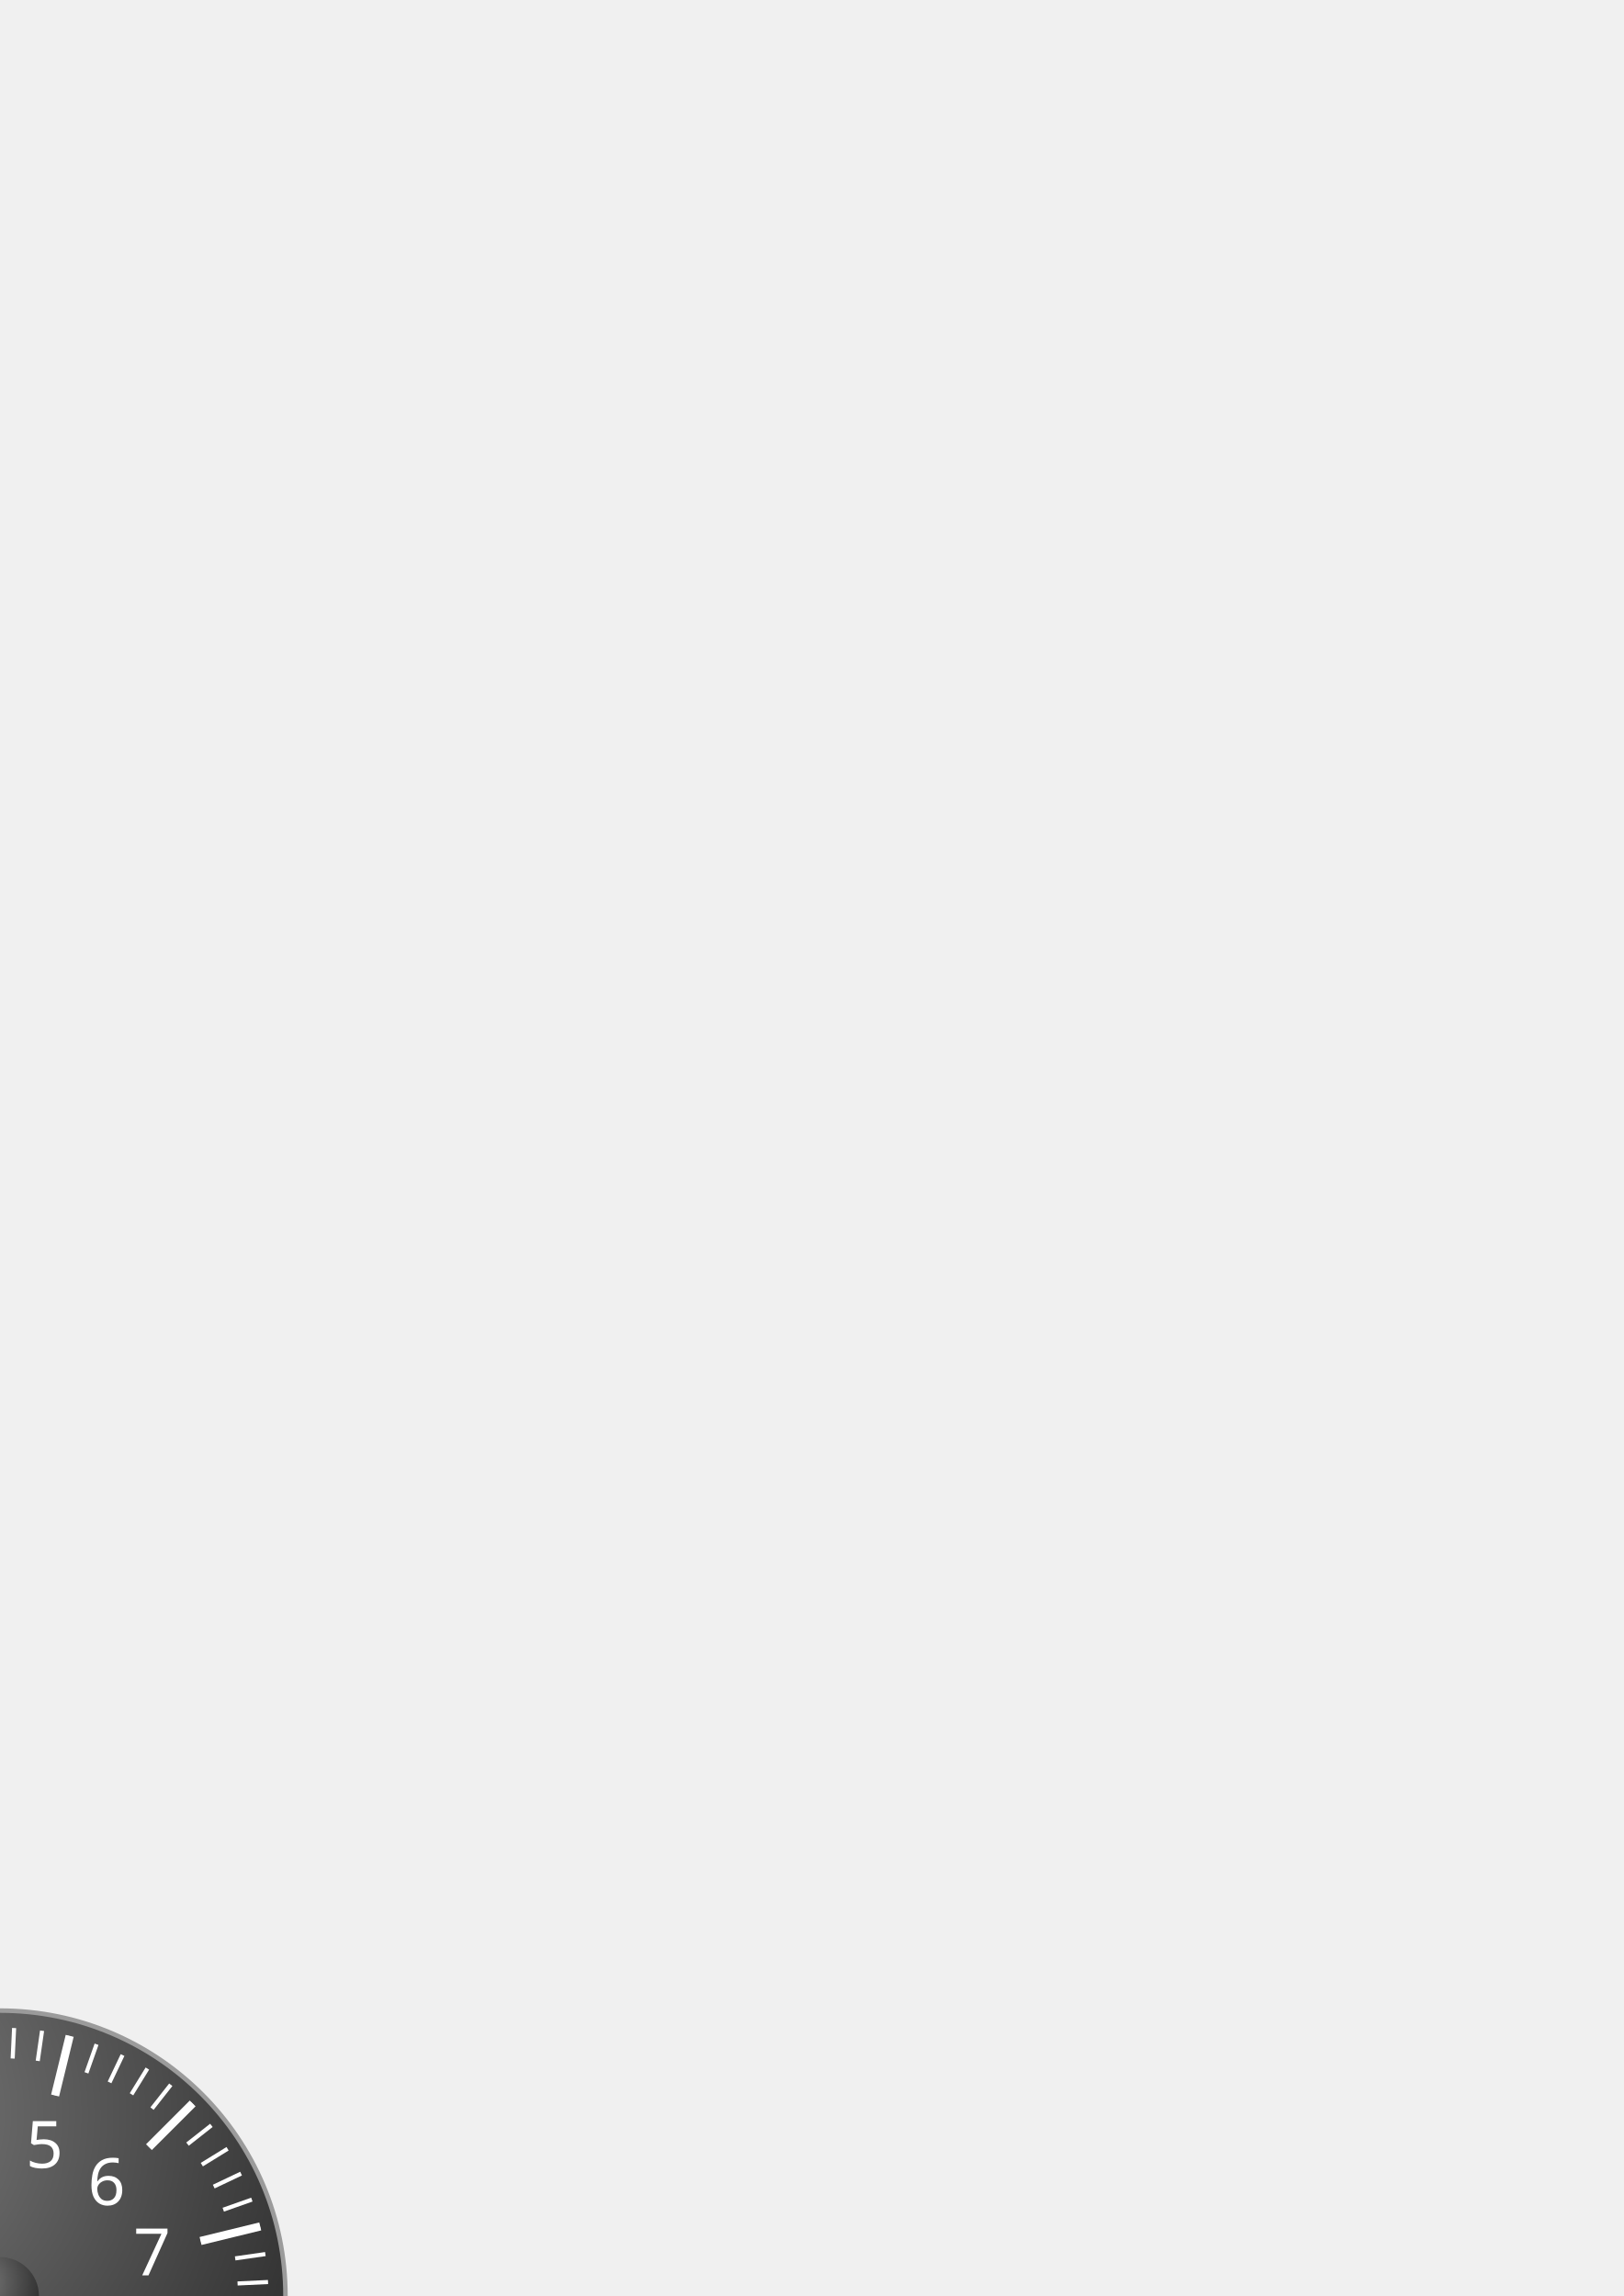
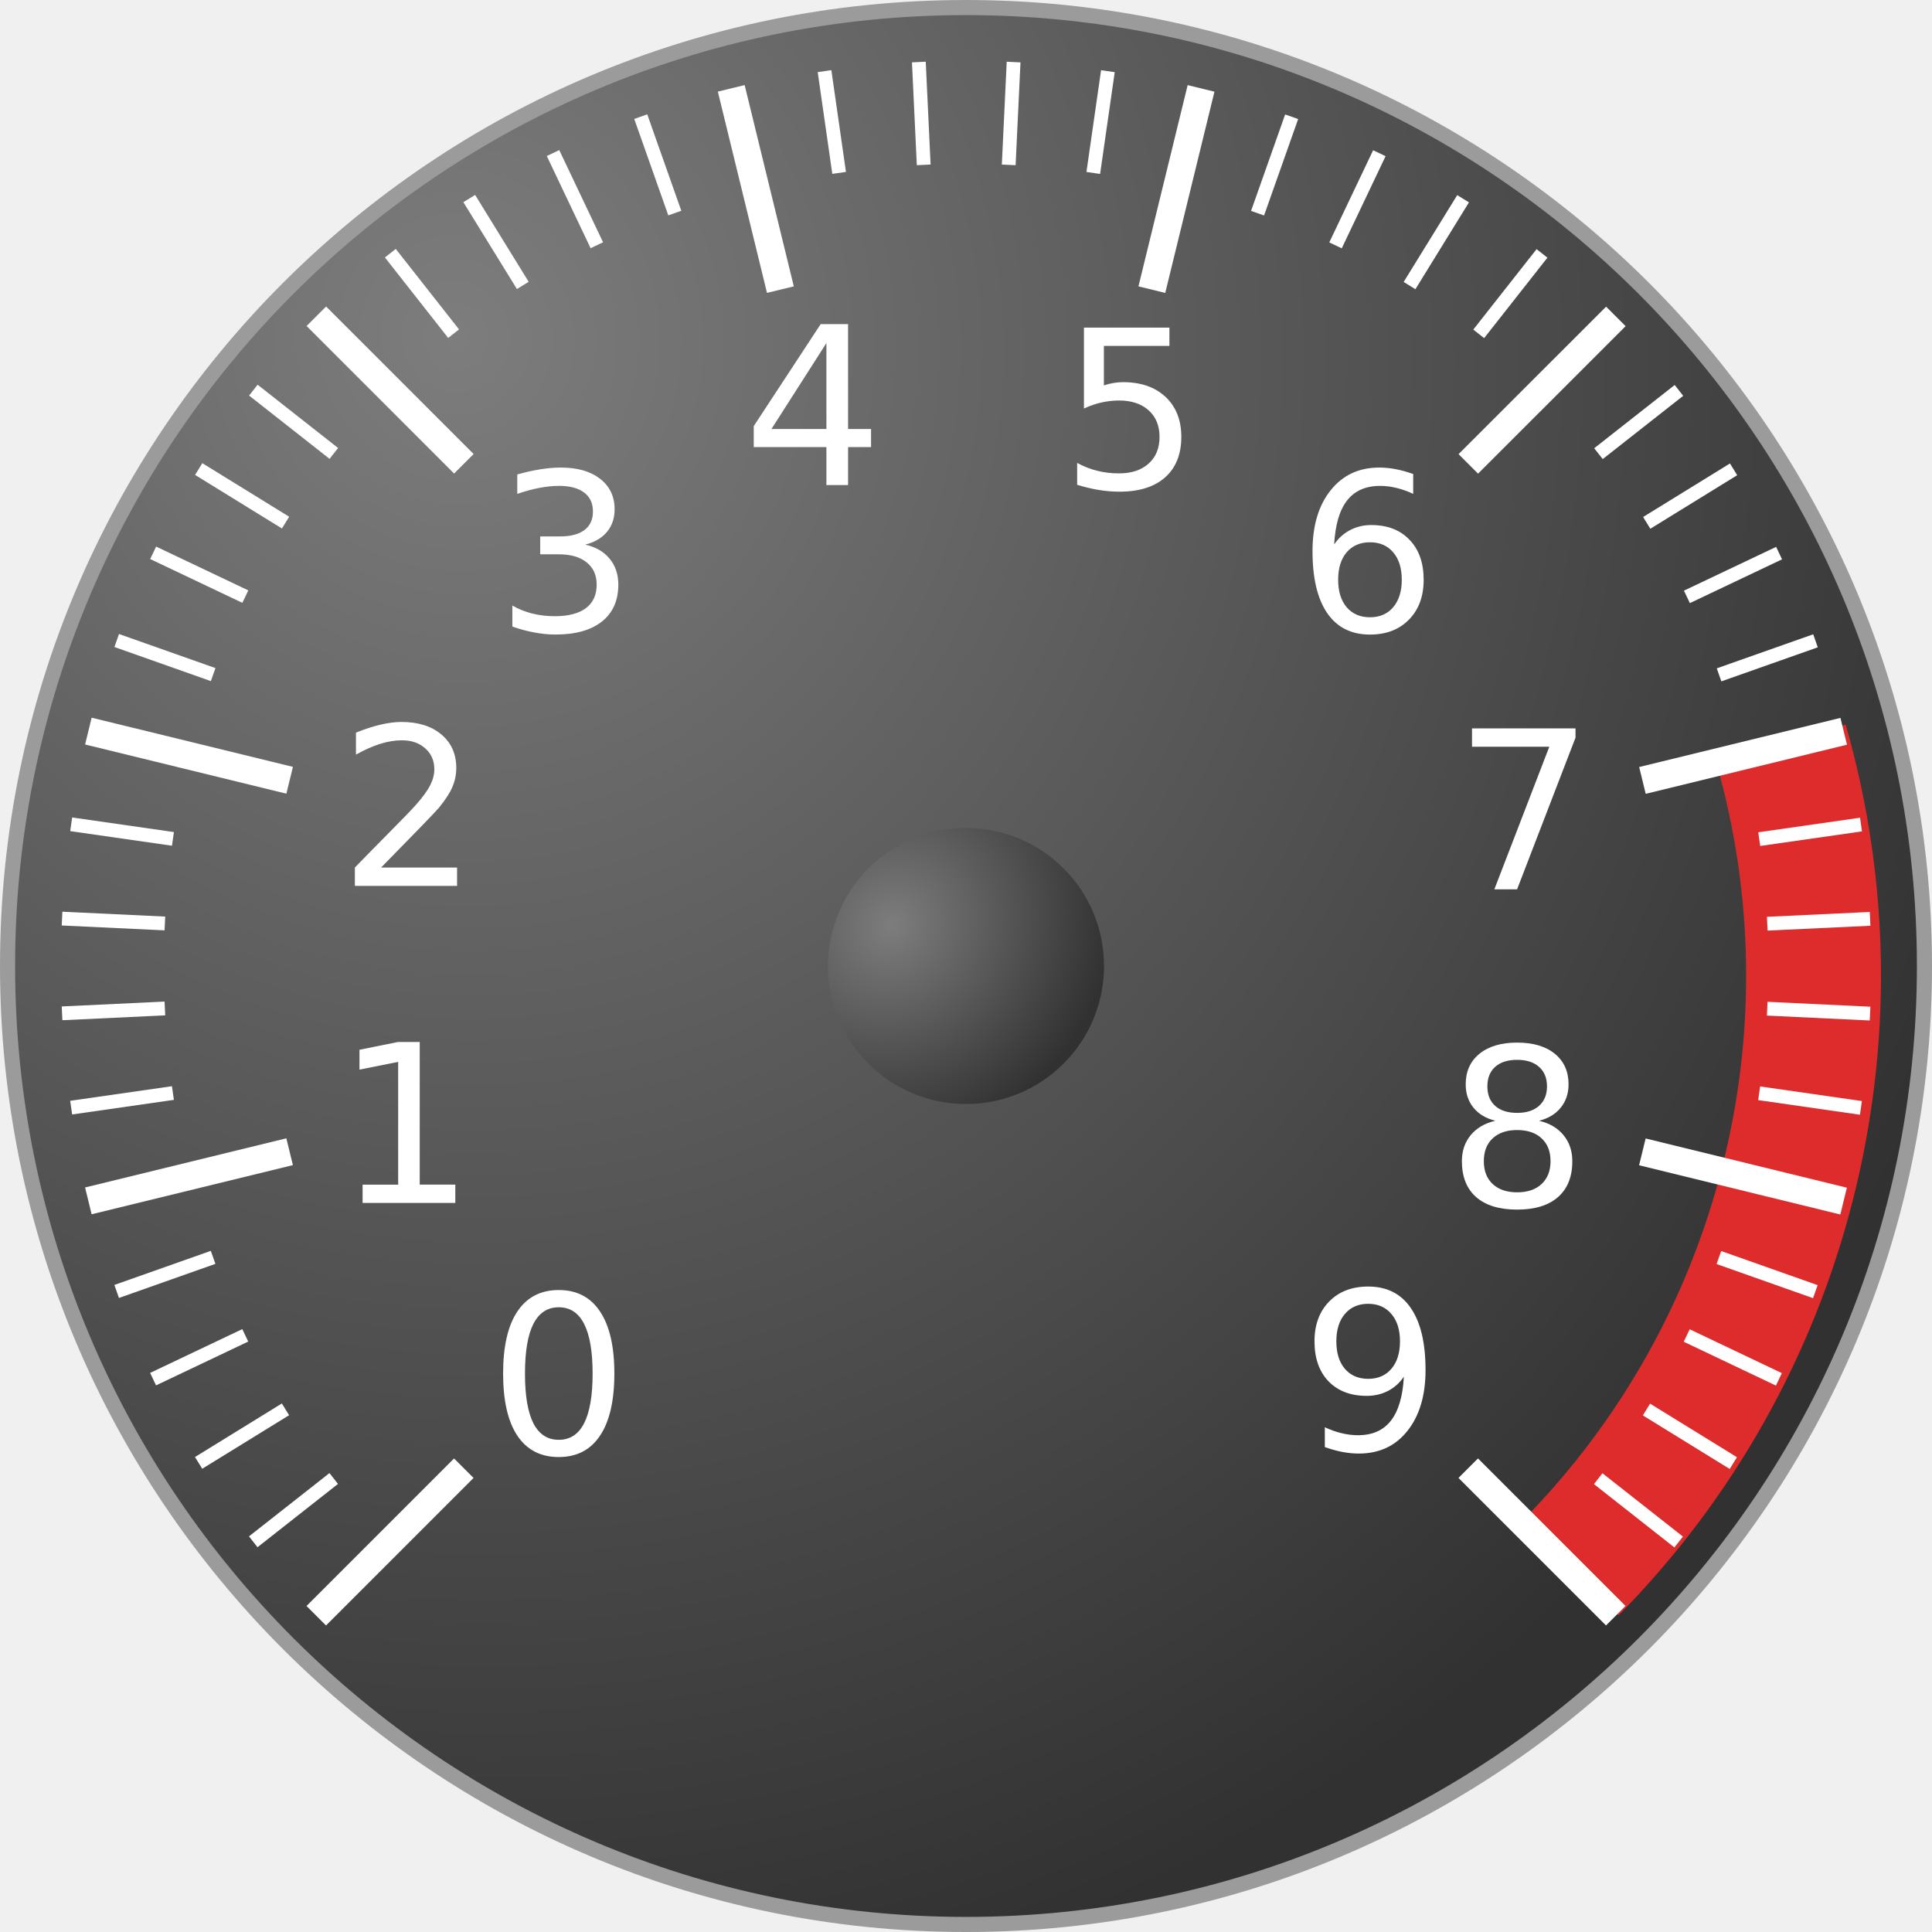
- <svg xmlns="http://www.w3.org/2000/svg" xmlns:xlink="http://www.w3.org/1999/xlink" width="793.701" height="1122.52" viewBox="0 0 210 297" version="1.1" id="svg8">
+ <svg xmlns="http://www.w3.org/2000/svg" xmlns:xlink="http://www.w3.org/1999/xlink" width="280" height="280" viewBox="0 0 74.083 74.083" version="1.1" id="svg8">
  <defs id="defs2">
    <linearGradient id="linearGradient4566">
      <stop style="stop-color:#7d7d7d;stop-opacity:1" offset="0" id="stop4562" />
      <stop style="stop-color:#313131;stop-opacity:1" offset="1" id="stop4564" />
    </linearGradient>
-     <radialGradient xlink:href="#linearGradient4566" id="radialGradient4568" cx="-1.97" cy="296.076" fx="-1.97" fy="296.076" r="5.037" gradientUnits="userSpaceOnUse" gradientTransform="matrix(1.15566,1.042781,-1.130933,1.253355,334.4052,-73.52322)" />
-     <radialGradient xlink:href="#linearGradient4566" id="radialGradient4576" cx="-21.64" cy="277.1" fx="-21.64" fy="277.1" r="37.21" gradientUnits="userSpaceOnUse" gradientTransform="matrix(0.4783502,1.698031,-1.619638,0.4562664,439.5033,183.0683)" />
+     <radialGradient xlink:href="#linearGradient4566" id="radialGradient4568" cx="-1.97" cy="296.076" fx="-1.97" fy="296.076" r="5.037" gradientUnits="userSpaceOnUse" gradientTransform="matrix(1.214043,1.095462,-1.188067,1.316673,351.299,-92.24166)" />
+     <radialGradient xlink:href="#linearGradient4566" id="radialGradient4576" cx="-21.64" cy="277.1" fx="-21.64" fy="277.1" r="37.21" gradientUnits="userSpaceOnUse" gradientTransform="matrix(0.4761799,1.690327,-1.61229,0.4541963,437.5093,183.5852)" />
  </defs>
-   <g id="layer1">
-     <circle style="fill:url(#radialGradient4576);stroke:#9b9b9b;stroke-width:0.582;stroke-miterlimit:4;stroke-dasharray:none;stroke-dashoffset:0;stroke-opacity:1;fill-opacity:1.0" id="path4558" cx="1.785321e-06" cy="297" r="36.919" />
-     <path style="fill:none;stroke:#ffffff;stroke-width:0.529;stroke-linecap:butt;stroke-linejoin:miter;stroke-opacity:1;stroke-miterlimit:4;stroke-dasharray:none" d="m -24.886,321.886 5.6,-5.6 m -8.045,2.793 3.086,-2.427 m -5.181,-0.599 3.331,-2.053 m -5.077,-1.158 3.535,-1.68 m -4.931,-1.683 3.698,-1.307 m -4.745,-2.175 7.641,-1.867 m -8.339,-1.699 3.902,-0.56 m -4.251,-3.056 3.943,-0.187 m -3.943,-3.446 3.943,0.187 m -3.593,-3.803 3.902,0.56 m -3.203,-4.126 7.64,1.867 m -6.593,-5.348 3.698,1.307 m -2.301,-4.67 3.535,1.68 m -1.788,-4.892 3.33,2.054 m -1.235,-5.08 3.086,2.427 m -0.641,-5.234 5.6,5.601 m -2.792,-8.045 2.426,3.086 m 0.6,-5.181 2.053,3.331 m 1.159,-5.076 1.68,3.535 m 1.684,-4.931 1.306,3.698 m 2.175,-4.745 1.866,7.641 m 1.7,-8.339 0.56,3.902 m 3.057,-4.251 0.186,3.943 m 3.447,-3.942 -0.187,3.943 m 3.803,-3.593 -0.561,3.902 m 4.126,-3.203 -1.868,7.64 m 5.349,-6.592 -1.307,3.698 m 4.67,-2.3 -1.681,3.534 m 4.892,-1.788 -2.054,3.33 m 5.08,-1.234 -2.427,3.085 m 5.234,-0.64 -5.601,5.599 m 8.045,-2.791 -3.086,2.426 m 5.181,0.601 -3.331,2.053 m 5.076,1.159 -3.535,1.679 m 4.931,1.684 -3.698,1.306 m 4.745,2.175 -7.641,1.865 m 8.339,1.7 -3.902,0.559 m 4.25,3.057 -3.943,0.186 m 3.942,3.447 -3.943,-0.188 m 3.593,3.804 -3.902,-0.561 m 3.202,4.126 -7.64,-1.869 m 6.592,5.35 -3.698,-1.308 m 2.3,4.671 -3.534,-1.681 m 1.787,4.892 -3.33,-2.054 m 1.234,5.08 -3.085,-2.428 m 0.647,5.227 -5.6,-5.6" id="path32" />
+   <g id="layer1" transform="translate(37.04167,-259.9583)">
+     <circle style="fill:url(#radialGradient4576);fill-opacity:1;stroke:#9b9b9b;stroke-width:0.579;stroke-miterlimit:4;stroke-dasharray:none;stroke-dashoffset:0;stroke-opacity:1" id="path4558" cx="-2.8033131e-15" cy="297" r="36.752" />
+     <path style="fill:none;stroke:#de2c2c;stroke-width:5.17;stroke-miterlimit:4;stroke-dasharray:none;stroke-opacity:1" id="path910" d="M 31.246,288.456 A 32.34,32.34 0 0 1 23.186,320.078" />
+     <path style="fill:none;stroke:#ffffff;stroke-width:0.529;stroke-linecap:butt;stroke-linejoin:miter;stroke-miterlimit:4;stroke-dasharray:none;stroke-opacity:1" d="m -24.886,321.886 5.6,-5.6 m -8.045,2.793 3.086,-2.427 m -5.181,-0.599 3.331,-2.053 m -5.077,-1.158 3.535,-1.68 m -4.931,-1.683 3.698,-1.307 m -4.745,-2.175 7.641,-1.867 m -8.339,-1.699 3.902,-0.56 m -4.251,-3.056 3.943,-0.187 m -3.943,-3.446 3.943,0.187 m -3.593,-3.803 3.902,0.56 m -3.203,-4.126 7.64,1.867 m -6.593,-5.348 3.698,1.307 m -2.301,-4.67 3.535,1.68 m -1.788,-4.892 3.33,2.054 m -1.235,-5.08 3.086,2.427 m -0.641,-5.234 5.6,5.601 m -2.792,-8.045 2.426,3.086 m 0.6,-5.181 2.053,3.331 m 1.159,-5.076 1.68,3.535 m 1.684,-4.931 1.306,3.698 m 2.175,-4.745 1.866,7.641 m 1.7,-8.339 0.56,3.902 m 3.057,-4.251 0.186,3.943 m 3.447,-3.942 -0.187,3.943 m 3.803,-3.593 -0.561,3.902 m 4.126,-3.203 -1.868,7.64 m 5.349,-6.592 -1.307,3.698 m 4.67,-2.3 -1.681,3.534 m 4.892,-1.788 -2.054,3.33 m 5.08,-1.234 -2.427,3.085 m 5.234,-0.64 -5.601,5.599 m 8.045,-2.791 -3.086,2.426 m 5.181,0.601 -3.331,2.053 m 5.076,1.159 -3.535,1.679 m 4.931,1.684 -3.698,1.306 m 4.745,2.175 -7.641,1.865 m 8.339,1.7 -3.902,0.559 m 4.25,3.057 -3.943,0.186 m 3.942,3.447 -3.943,-0.188 m 3.593,3.804 -3.902,-0.561 m 3.202,4.126 -7.64,-1.869 m 6.592,5.35 -3.698,-1.308 m 2.3,4.671 -3.534,-1.681 m 1.787,4.892 -3.33,-2.054 m 1.234,5.08 -3.085,-2.428 m 0.647,5.227 -5.6,-5.6" id="path32" />
    <path style="fill:none;stroke:#ffffff;stroke-width:1.058;stroke-linecap:butt;stroke-linejoin:miter;stroke-miterlimit:4;stroke-dasharray:none;stroke-opacity:1" d="m -24.914,321.914 5.657,-5.657 m -14.397,-10.251 7.718,-1.885 m -7.717,-16.129 7.718,1.886 m 1.024,-17.793 5.656,5.657 m 10.253,-14.396 1.885,7.718 m 16.13,-7.716 -1.887,7.717 m 17.793,1.026 -5.658,5.655 m 14.395,10.254 -7.718,1.884 m 7.714,16.131 -7.717,-1.888 m -1.02,17.786 -5.657,-5.657" id="path32-5" />
    <path style="fill:none;stroke:none;stroke-width:1.033;stroke-miterlimit:4;stroke-dasharray:none;stroke-opacity:1" id="path4531" d="m -22.085,319.085 a 31.234,31.234 0 0 1 1e-6,-44.171 31.234,31.234 0 0 1 44.171,0 31.234,31.234 0 0 1 0,44.171" />
-     <circle style="fill:url(#radialGradient4568);fill-opacity:1;stroke:none;stroke-width:0.509;stroke-miterlimit:4;stroke-dasharray:none;stroke-dashoffset:0;stroke-opacity:1" id="path4560" cx="-8.3423373e-08" cy="297" r="5.037" />
-     <circle style="fill:none;fill-opacity:1;stroke:none;stroke-width:0.759;stroke-miterlimit:4;stroke-dasharray:none;stroke-dashoffset:0;stroke-opacity:1" id="path4596" cx="2.3554242e-07" cy="297" r="23.433" />
-     <text xml:space="preserve" style="font-style:normal;font-variant:normal;font-weight:normal;font-stretch:normal;font-size:8.467px;line-height:1.25;font-family:sans-serif;-inkscape-font-specification:'sans-serif, Normal';font-variant-ligatures:normal;font-variant-caps:normal;font-variant-numeric:normal;font-feature-settings:normal;text-align:start;letter-spacing:0px;word-spacing:0px;writing-mode:lr-tb;text-anchor:start;fill:#ffffff;fill-opacity:1;stroke:none;stroke-width:0.265" x="-17.105" y="315.308" id="text4604">
-       <tspan id="tspan4602" x="-17.105" y="315.308" style="fill:#ffffff;stroke-width:0.265">0</tspan>
-     </text>
-     <text xml:space="preserve" style="font-style:normal;font-variant:normal;font-weight:normal;font-stretch:normal;font-size:8.467px;line-height:1.25;font-family:sans-serif;-inkscape-font-specification:'sans-serif, Normal';font-variant-ligatures:normal;font-variant-caps:normal;font-variant-numeric:normal;font-feature-settings:normal;text-align:start;letter-spacing:0px;word-spacing:0px;writing-mode:lr-tb;text-anchor:start;fill:#ffffff;fill-opacity:1;stroke:none;stroke-width:0.265" x="-23.119" y="305.82" id="text4608">
-       <tspan id="tspan4606" x="-23.119" y="305.82" style="fill:#ffffff;stroke-width:0.265">1</tspan>
-     </text>
-     <text xml:space="preserve" style="font-style:normal;font-variant:normal;font-weight:normal;font-stretch:normal;font-size:8.467px;line-height:1.25;font-family:sans-serif;-inkscape-font-specification:'sans-serif, Normal';font-variant-ligatures:normal;font-variant-caps:normal;font-variant-numeric:normal;font-feature-settings:normal;text-align:start;letter-spacing:0px;word-spacing:0px;writing-mode:lr-tb;text-anchor:start;fill:#ffffff;fill-opacity:1;stroke:none;stroke-width:0.265" x="-22.852" y="294.194" id="text4612">
-       <tspan id="tspan4610" x="-22.852" y="294.194" style="fill:#ffffff;stroke-width:0.265">2</tspan>
-     </text>
-     <text xml:space="preserve" style="font-style:normal;font-variant:normal;font-weight:normal;font-stretch:normal;font-size:8.467px;line-height:1.25;font-family:sans-serif;-inkscape-font-specification:'sans-serif, Normal';font-variant-ligatures:normal;font-variant-caps:normal;font-variant-numeric:normal;font-feature-settings:normal;text-align:start;letter-spacing:0px;word-spacing:0px;writing-mode:lr-tb;text-anchor:start;fill:#ffffff;fill-opacity:1;stroke:none;stroke-width:0.265" x="-17.239" y="285.641" id="text4616">
-       <tspan id="tspan4614" x="-17.239" y="285.641" style="fill:#ffffff;stroke-width:0.265">3</tspan>
-     </text>
-     <text xml:space="preserve" style="font-style:normal;font-variant:normal;font-weight:normal;font-stretch:normal;font-size:8.467px;line-height:1.25;font-family:sans-serif;-inkscape-font-specification:'sans-serif, Normal';font-variant-ligatures:normal;font-variant-caps:normal;font-variant-numeric:normal;font-feature-settings:normal;text-align:start;letter-spacing:0px;word-spacing:0px;writing-mode:lr-tb;text-anchor:start;fill:#ffffff;fill-opacity:1;stroke:none;stroke-width:0.265" x="-8.419" y="279.895" id="text4620">
-       <tspan id="tspan4618" x="-8.419" y="279.895" style="fill:#ffffff;stroke-width:0.265">4</tspan>
-     </text>
-     <text xml:space="preserve" style="font-style:normal;font-variant:normal;font-weight:normal;font-stretch:normal;font-size:8.467px;line-height:1.25;font-family:sans-serif;-inkscape-font-specification:'sans-serif, Normal';font-variant-ligatures:normal;font-variant-caps:normal;font-variant-numeric:normal;font-feature-settings:normal;text-align:start;letter-spacing:0px;word-spacing:0px;writing-mode:lr-tb;text-anchor:start;fill:#ffffff;fill-opacity:1;stroke:none;stroke-width:0.265" x="3.341" y="280.429" id="text4624">
-       <tspan id="tspan4622" x="3.341" y="280.429" style="fill:#ffffff;stroke-width:0.265">5</tspan>
-     </text>
-     <text xml:space="preserve" style="font-style:normal;font-variant:normal;font-weight:normal;font-stretch:normal;font-size:8.467px;line-height:1.25;font-family:sans-serif;-inkscape-font-specification:'sans-serif, Normal';font-variant-ligatures:normal;font-variant-caps:normal;font-variant-numeric:normal;font-feature-settings:normal;text-align:start;letter-spacing:0px;word-spacing:0px;writing-mode:lr-tb;text-anchor:start;fill:#ffffff;fill-opacity:1;stroke:none;stroke-width:0.265" x="11.359" y="285.24" id="text4628">
-       <tspan id="tspan4626" x="11.359" y="285.24" style="fill:#ffffff;stroke-width:0.265">6</tspan>
-     </text>
-     <text xml:space="preserve" style="font-style:normal;font-variant:normal;font-weight:normal;font-stretch:normal;font-size:8.467px;line-height:1.25;font-family:sans-serif;-inkscape-font-specification:'sans-serif, Normal';font-variant-ligatures:normal;font-variant-caps:normal;font-variant-numeric:normal;font-feature-settings:normal;text-align:start;letter-spacing:0px;word-spacing:0px;writing-mode:lr-tb;text-anchor:start;fill:#ffffff;fill-opacity:1;stroke:none;stroke-width:0.265" x="17.239" y="294.327" id="text4632">
-       <tspan id="tspan4630" x="17.239" y="294.327" style="fill:#ffffff;stroke-width:0.265">7</tspan>
-     </text>
-     <text xml:space="preserve" style="font-style:normal;font-variant:normal;font-weight:normal;font-stretch:normal;font-size:8.467px;line-height:1.25;font-family:sans-serif;-inkscape-font-specification:'sans-serif, Normal';font-variant-ligatures:normal;font-variant-caps:normal;font-variant-numeric:normal;font-feature-settings:normal;text-align:start;letter-spacing:0px;word-spacing:0px;writing-mode:lr-tb;text-anchor:start;fill:#ffffff;fill-opacity:1;stroke:none;stroke-width:0.265" x="17.64" y="305.953" id="text4636">
-       <tspan id="tspan4634" x="17.64" y="305.953" style="fill:#ffffff;stroke-width:0.265">8</tspan>
-     </text>
-     <text xml:space="preserve" style="font-style:normal;font-variant:normal;font-weight:normal;font-stretch:normal;font-size:8.467px;line-height:1.25;font-family:sans-serif;-inkscape-font-specification:'sans-serif, Normal';font-variant-ligatures:normal;font-variant-caps:normal;font-variant-numeric:normal;font-feature-settings:normal;text-align:start;letter-spacing:0px;word-spacing:0px;writing-mode:lr-tb;text-anchor:start;fill:#ffffff;fill-opacity:1;stroke:none;stroke-width:0.265" x="12.294" y="314.907" id="text4640">
-       <tspan id="tspan4638" x="12.294" y="314.907" style="fill:#ffffff;stroke-width:0.265">9</tspan>
-     </text>
+     <circle style="fill:url(#radialGradient4568);fill-opacity:1;stroke:none;stroke-width:0.535;stroke-miterlimit:4;stroke-dasharray:none;stroke-dashoffset:0;stroke-opacity:1" id="path4560" cx="-1.7283034e-07" cy="297" r="5.292" />
+     <circle style="fill:none;fill-opacity:1;stroke:none;stroke-width:0.717;stroke-miterlimit:4;stroke-dasharray:none;stroke-dashoffset:0;stroke-opacity:1" id="path4596" cx="-9.4314521e-07" cy="297" r="22.131" />
+     <g aria-label="0" style="font-style:normal;font-variant:normal;font-weight:normal;font-stretch:normal;font-size:8.467px;line-height:1.25;font-family:sans-serif;-inkscape-font-specification:'sans-serif, Normal';font-variant-ligatures:normal;font-variant-caps:normal;font-variant-numeric:normal;font-feature-settings:normal;text-align:start;letter-spacing:0px;word-spacing:0px;writing-mode:lr-tb;text-anchor:start;fill:#ffffff;fill-opacity:1;stroke:none;stroke-width:0.265" id="text4604">
+       <path d="m -15.617,310.086 q -0.645,0 -0.972,0.637 -0.322,0.633 -0.322,1.906 0,1.269 0.322,1.906 0.327,0.633 0.972,0.633 0.649,0 0.972,-0.633 0.327,-0.637 0.327,-1.906 0,-1.273 -0.327,-1.906 -0.322,-0.637 -0.972,-0.637 z m 0,-0.661 q 1.038,0 1.583,0.823 0.55,0.819 0.55,2.381 0,1.559 -0.55,2.381 -0.546,0.819 -1.583,0.819 -1.038,0 -1.587,-0.819 -0.546,-0.823 -0.546,-2.381 0,-1.563 0.546,-2.381 0.55,-0.823 1.587,-0.823 z" style="fill:#ffffff;stroke-width:0.265" id="path939" />
+     </g>
+     <g aria-label="1" style="font-style:normal;font-variant:normal;font-weight:normal;font-stretch:normal;font-size:8.467px;line-height:1.25;font-family:sans-serif;-inkscape-font-specification:'sans-serif, Normal';font-variant-ligatures:normal;font-variant-caps:normal;font-variant-numeric:normal;font-feature-settings:normal;text-align:start;letter-spacing:0px;word-spacing:0px;writing-mode:lr-tb;text-anchor:start;fill:#ffffff;fill-opacity:1;stroke:none;stroke-width:0.265" id="text4608">
+       <path d="m -23.138,305.384 h 1.364 v -4.709 l -1.484,0.298 v -0.761 l 1.476,-0.298 h 0.835 v 5.469 h 1.364 v 0.703 h -3.555 z" style="fill:#ffffff;stroke-width:0.265" id="path936" />
+     </g>
+     <g aria-label="2" style="font-style:normal;font-variant:normal;font-weight:normal;font-stretch:normal;font-size:8.467px;line-height:1.25;font-family:sans-serif;-inkscape-font-specification:'sans-serif, Normal';font-variant-ligatures:normal;font-variant-caps:normal;font-variant-numeric:normal;font-feature-settings:normal;text-align:start;letter-spacing:0px;word-spacing:0px;writing-mode:lr-tb;text-anchor:start;fill:#ffffff;fill-opacity:1;stroke:none;stroke-width:0.265" id="text4612">
+       <path d="m -22.43,293.224 h 2.915 v 0.703 h -3.919 v -0.703 q 0.475,-0.492 1.294,-1.319 0.823,-0.831 1.034,-1.071 0.401,-0.451 0.558,-0.761 0.161,-0.314 0.161,-0.616 0,-0.492 -0.347,-0.802 -0.343,-0.31 -0.897,-0.31 -0.393,0 -0.831,0.136 -0.434,0.136 -0.93,0.413 v -0.843 q 0.504,-0.203 0.943,-0.306 0.438,-0.103 0.802,-0.103 0.959,0 1.53,0.48 0.571,0.48 0.571,1.282 0,0.38 -0.145,0.723 -0.141,0.339 -0.517,0.802 -0.103,0.12 -0.657,0.695 -0.554,0.571 -1.563,1.6 z" style="fill:#ffffff;stroke-width:0.265" id="path933" />
+     </g>
+     <g aria-label="3" style="font-style:normal;font-variant:normal;font-weight:normal;font-stretch:normal;font-size:8.467px;line-height:1.25;font-family:sans-serif;-inkscape-font-specification:'sans-serif, Normal';font-variant-ligatures:normal;font-variant-caps:normal;font-variant-numeric:normal;font-feature-settings:normal;text-align:start;letter-spacing:0px;word-spacing:0px;writing-mode:lr-tb;text-anchor:start;fill:#ffffff;fill-opacity:1;stroke:none;stroke-width:0.265" id="text4616">
+       <path d="m -14.605,280.843 q 0.599,0.128 0.934,0.533 0.339,0.405 0.339,1 0,0.914 -0.628,1.414 -0.628,0.5 -1.786,0.5 -0.389,0 -0.802,-0.079 -0.409,-0.074 -0.847,-0.227 v -0.806 q 0.347,0.203 0.761,0.306 0.413,0.103 0.864,0.103 0.785,0 1.195,-0.31 0.413,-0.31 0.413,-0.901 0,-0.546 -0.384,-0.852 -0.38,-0.31 -1.062,-0.31 h -0.719 v -0.686 h 0.752 q 0.616,0 0.943,-0.244 0.327,-0.248 0.327,-0.711 0,-0.475 -0.339,-0.728 -0.335,-0.256 -0.963,-0.256 -0.343,0 -0.736,0.074 -0.393,0.074 -0.864,0.232 v -0.744 q 0.475,-0.132 0.889,-0.198 0.418,-0.066 0.785,-0.066 0.951,0 1.505,0.434 0.554,0.43 0.554,1.166 0,0.513 -0.294,0.868 -0.294,0.351 -0.835,0.488 z" style="fill:#ffffff;stroke-width:0.265" id="path930" />
+     </g>
+     <g aria-label="4" style="font-style:normal;font-variant:normal;font-weight:normal;font-stretch:normal;font-size:8.467px;line-height:1.25;font-family:sans-serif;-inkscape-font-specification:'sans-serif, Normal';font-variant-ligatures:normal;font-variant-caps:normal;font-variant-numeric:normal;font-feature-settings:normal;text-align:start;letter-spacing:0px;word-spacing:0px;writing-mode:lr-tb;text-anchor:start;fill:#ffffff;fill-opacity:1;stroke:none;stroke-width:0.265" id="text4620">
+       <path d="m -5.353,273.114 -2.108,3.295 h 2.108 z m -0.219,-0.728 h 1.05 v 4.022 h 0.881 v 0.695 h -0.881 v 1.455 h -0.831 v -1.455 h -2.786 v -0.806 z" style="fill:#ffffff;stroke-width:0.265" id="path927" />
+     </g>
+     <g aria-label="5" style="font-style:normal;font-variant:normal;font-weight:normal;font-stretch:normal;font-size:8.467px;line-height:1.25;font-family:sans-serif;-inkscape-font-specification:'sans-serif, Normal';font-variant-ligatures:normal;font-variant-caps:normal;font-variant-numeric:normal;font-feature-settings:normal;text-align:start;letter-spacing:0px;word-spacing:0px;writing-mode:lr-tb;text-anchor:start;fill:#ffffff;fill-opacity:1;stroke:none;stroke-width:0.265" id="text4624">
+       <path d="m 4.522,272.52 h 3.278 v 0.703 H 5.287 v 1.513 q 0.182,-0.062 0.364,-0.091 0.182,-0.033 0.364,-0.033 1.034,0 1.637,0.566 0.604,0.566 0.604,1.534 0,0.996 -0.62,1.55 -0.62,0.55 -1.749,0.55 -0.389,0 -0.794,-0.066 -0.401,-0.066 -0.831,-0.198 v -0.839 q 0.372,0.203 0.769,0.302 0.397,0.099 0.839,0.099 0.715,0 1.133,-0.376 0.418,-0.376 0.418,-1.021 0,-0.645 -0.418,-1.021 -0.418,-0.376 -1.133,-0.376 -0.335,0 -0.67,0.074 -0.331,0.074 -0.678,0.232 z" style="fill:#ffffff;stroke-width:0.265" id="path924" />
+     </g>
+     <g aria-label="6" style="font-style:normal;font-variant:normal;font-weight:normal;font-stretch:normal;font-size:8.467px;line-height:1.25;font-family:sans-serif;-inkscape-font-specification:'sans-serif, Normal';font-variant-ligatures:normal;font-variant-caps:normal;font-variant-numeric:normal;font-feature-settings:normal;text-align:start;letter-spacing:0px;word-spacing:0px;writing-mode:lr-tb;text-anchor:start;fill:#ffffff;fill-opacity:1;stroke:none;stroke-width:0.265" id="text4628">
+       <path d="m 15.49,280.752 q -0.562,0 -0.893,0.384 -0.327,0.384 -0.327,1.054 0,0.666 0.327,1.054 0.331,0.384 0.893,0.384 0.562,0 0.889,-0.384 0.331,-0.389 0.331,-1.054 0,-0.67 -0.331,-1.054 -0.327,-0.384 -0.889,-0.384 z m 1.658,-2.617 v 0.761 q -0.314,-0.149 -0.637,-0.227 -0.318,-0.079 -0.633,-0.079 -0.827,0 -1.265,0.558 -0.434,0.558 -0.496,1.687 0.244,-0.36 0.612,-0.55 0.368,-0.194 0.81,-0.194 0.93,0 1.468,0.566 0.542,0.562 0.542,1.534 0,0.951 -0.562,1.525 -0.562,0.575 -1.497,0.575 -1.071,0 -1.637,-0.819 -0.566,-0.823 -0.566,-2.381 0,-1.463 0.695,-2.332 0.695,-0.872 1.864,-0.872 0.314,0 0.633,0.062 0.322,0.062 0.67,0.186 z" style="fill:#ffffff;stroke-width:0.265" id="path921" />
+     </g>
+     <g aria-label="7" style="font-style:normal;font-variant:normal;font-weight:normal;font-stretch:normal;font-size:8.467px;line-height:1.25;font-family:sans-serif;-inkscape-font-specification:'sans-serif, Normal';font-variant-ligatures:normal;font-variant-caps:normal;font-variant-numeric:normal;font-feature-settings:normal;text-align:start;letter-spacing:0px;word-spacing:0px;writing-mode:lr-tb;text-anchor:start;fill:#ffffff;fill-opacity:1;stroke:none;stroke-width:0.265" id="text4632">
+       <path d="m 19.403,287.888 h 3.969 v 0.356 l -2.241,5.817 h -0.872 l 2.108,-5.469 h -2.964 z" style="fill:#ffffff;stroke-width:0.265" id="path918" />
+     </g>
+     <g aria-label="8" style="font-style:normal;font-variant:normal;font-weight:normal;font-stretch:normal;font-size:8.467px;line-height:1.25;font-family:sans-serif;-inkscape-font-specification:'sans-serif, Normal';font-variant-ligatures:normal;font-variant-caps:normal;font-variant-numeric:normal;font-feature-settings:normal;text-align:start;letter-spacing:0px;word-spacing:0px;writing-mode:lr-tb;text-anchor:start;fill:#ffffff;fill-opacity:1;stroke:none;stroke-width:0.265" id="text4636">
+       <path d="m 21.133,303.29 q -0.595,0 -0.938,0.318 -0.339,0.318 -0.339,0.876 0,0.558 0.339,0.876 0.343,0.318 0.938,0.318 0.595,0 0.938,-0.318 0.343,-0.322 0.343,-0.876 0,-0.558 -0.343,-0.876 -0.339,-0.318 -0.938,-0.318 z m -0.835,-0.356 q -0.537,-0.132 -0.839,-0.5 -0.298,-0.368 -0.298,-0.897 0,-0.74 0.525,-1.17 0.529,-0.43 1.447,-0.43 0.922,0 1.447,0.43 0.525,0.43 0.525,1.17 0,0.529 -0.302,0.897 -0.298,0.368 -0.831,0.5 0.604,0.141 0.938,0.55 0.339,0.409 0.339,1 0,0.897 -0.55,1.377 -0.546,0.48 -1.567,0.48 -1.021,0 -1.571,-0.48 -0.546,-0.48 -0.546,-1.377 0,-0.591 0.339,-1 0.339,-0.409 0.943,-0.55 z m -0.306,-1.319 q 0,0.48 0.298,0.748 0.302,0.269 0.843,0.269 0.537,0 0.839,-0.269 0.306,-0.269 0.306,-0.748 0,-0.48 -0.306,-0.748 -0.302,-0.269 -0.839,-0.269 -0.542,0 -0.843,0.269 -0.298,0.269 -0.298,0.748 z" style="fill:#ffffff;stroke-width:0.265" id="path915" />
+     </g>
+     <g aria-label="9" style="font-style:normal;font-variant:normal;font-weight:normal;font-stretch:normal;font-size:8.467px;line-height:1.25;font-family:sans-serif;-inkscape-font-specification:'sans-serif, Normal';font-variant-ligatures:normal;font-variant-caps:normal;font-variant-numeric:normal;font-feature-settings:normal;text-align:start;letter-spacing:0px;word-spacing:0px;writing-mode:lr-tb;text-anchor:start;fill:#ffffff;fill-opacity:1;stroke:none;stroke-width:0.265" id="text4640">
+       <path d="m 13.759,315.447 v -0.761 q 0.314,0.149 0.637,0.227 0.322,0.079 0.633,0.079 0.827,0 1.261,-0.554 0.438,-0.558 0.5,-1.691 -0.24,0.356 -0.608,0.546 -0.368,0.19 -0.814,0.19 -0.926,0 -1.468,-0.558 -0.537,-0.562 -0.537,-1.534 0,-0.951 0.562,-1.525 0.562,-0.575 1.497,-0.575 1.071,0 1.633,0.823 0.566,0.819 0.566,2.381 0,1.459 -0.695,2.332 -0.69,0.868 -1.86,0.868 -0.314,0 -0.637,-0.062 -0.322,-0.062 -0.67,-0.186 z m 1.662,-2.617 q 0.562,0 0.889,-0.384 0.331,-0.384 0.331,-1.054 0,-0.666 -0.331,-1.05 -0.327,-0.389 -0.889,-0.389 -0.562,0 -0.893,0.389 -0.327,0.384 -0.327,1.05 0,0.67 0.327,1.054 0.331,0.384 0.893,0.384 z" style="fill:#ffffff;stroke-width:0.265" id="path912" />
+     </g>
  </g>
</svg>
